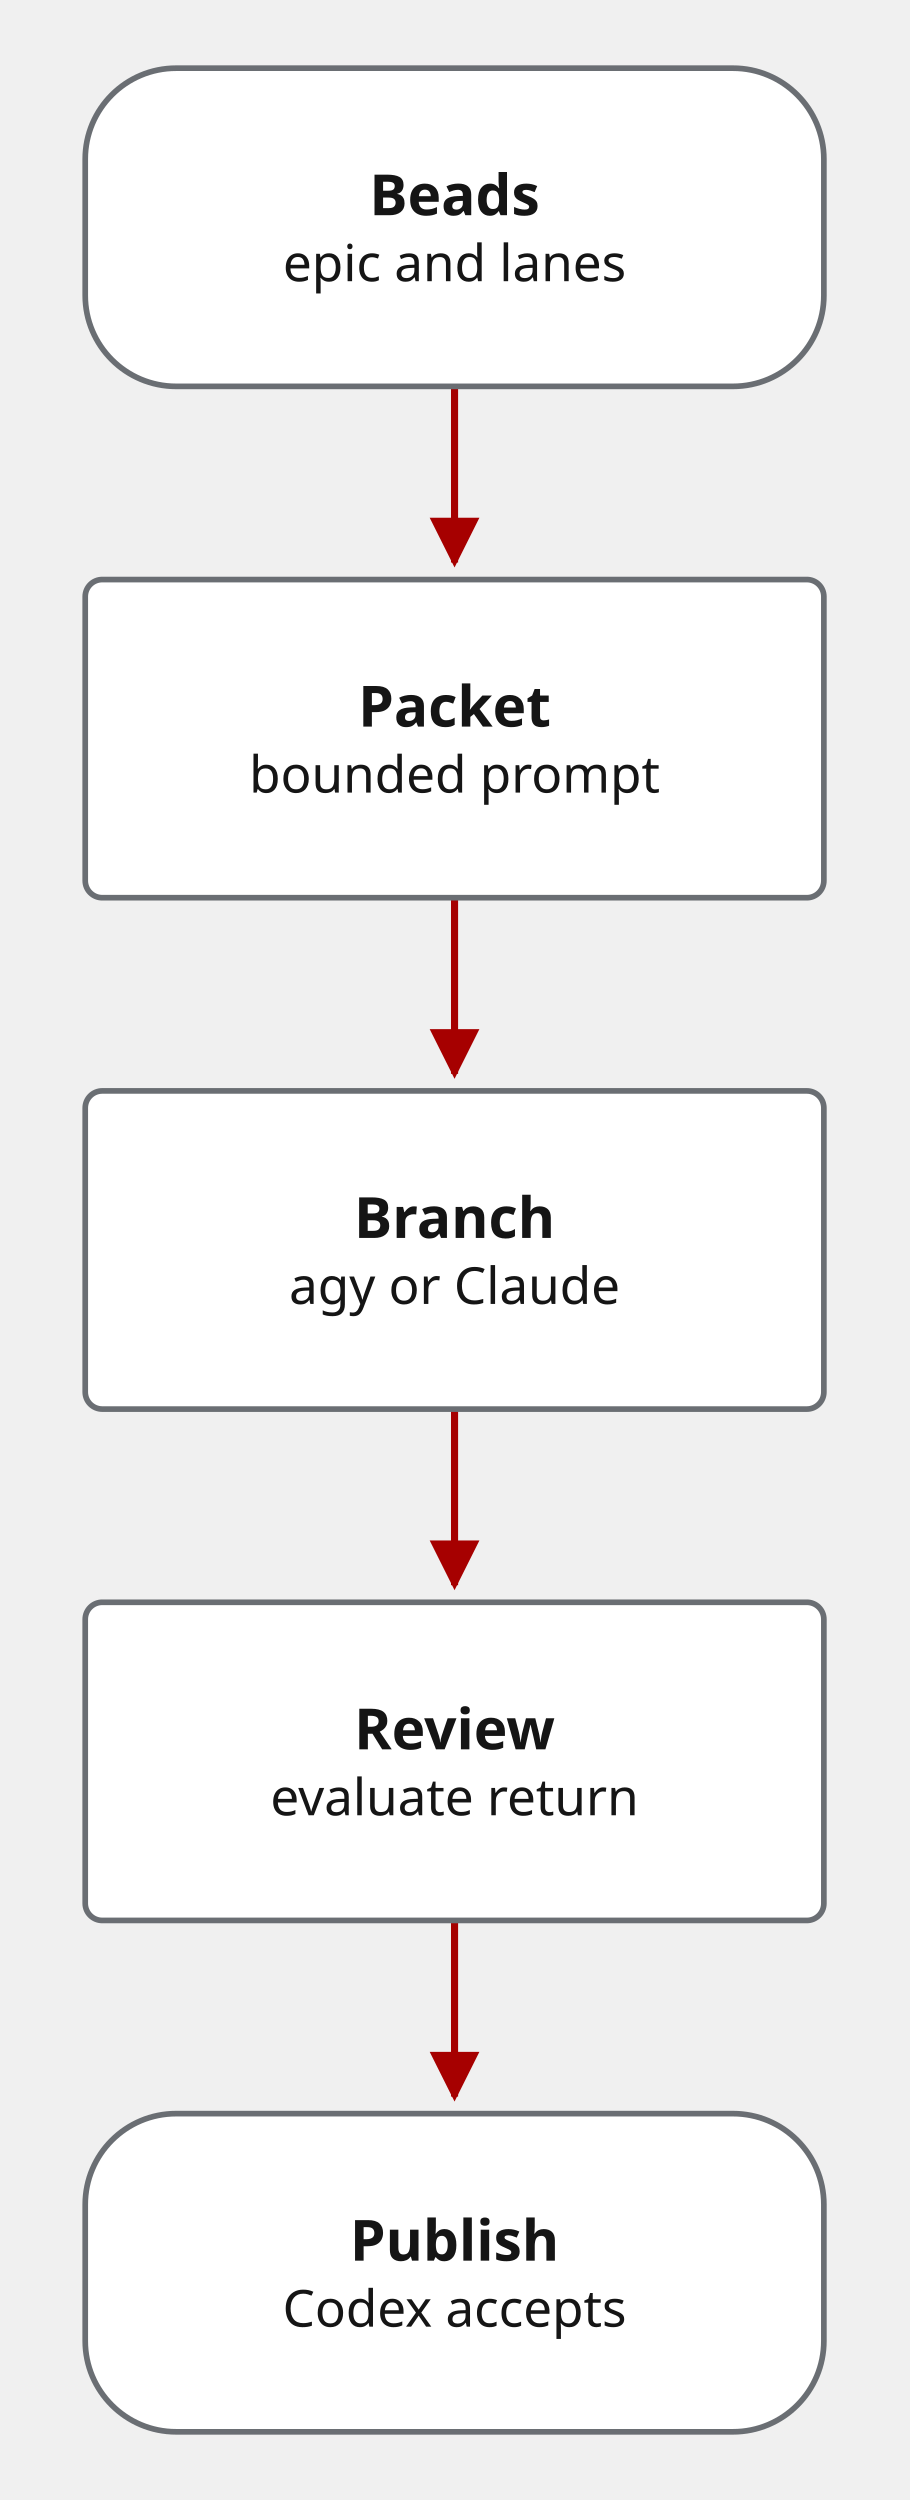
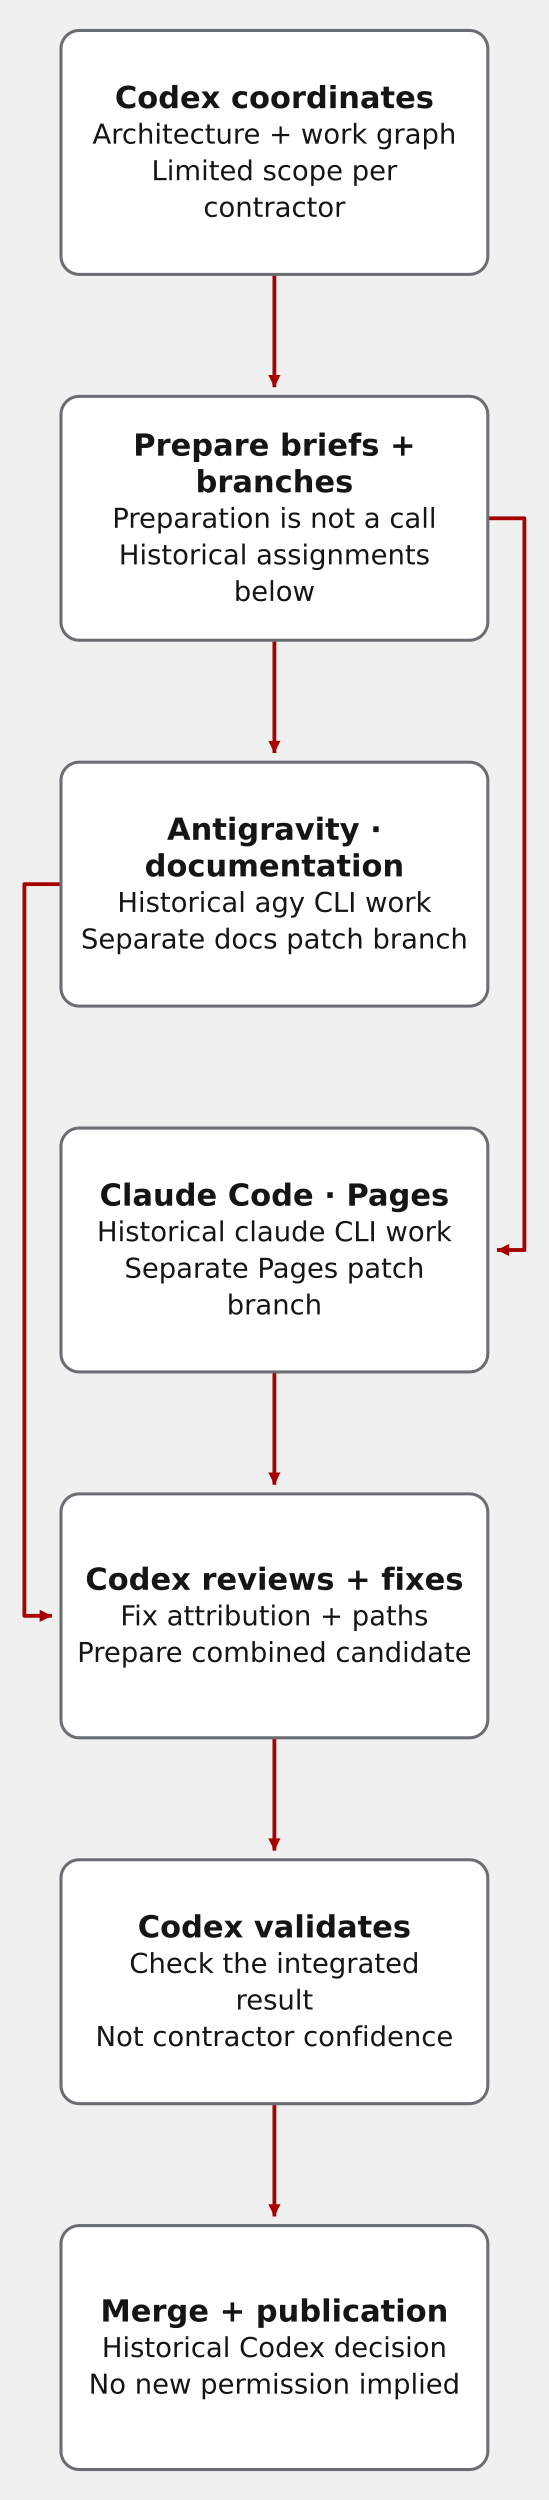
- <svg xmlns="http://www.w3.org/2000/svg" width="320" height="880" viewBox="0 0 320 880" role="img" aria-labelledby="title desc" font-family="system-ui, sans-serif" fill="#151515">
+ <svg xmlns="http://www.w3.org/2000/svg" width="360" height="1640" viewBox="0 0 360 1640" role="img" aria-labelledby="title desc" font-family="DejaVu Sans, sans-serif" fill="#151515">
+   <style id="diagram-theme">
+   /* Inherited color-scheme also follows an explicit page selection. */
+   @media (prefers-color-scheme: dark) {
+     [fill="#151515"] { fill: #edf2f9; }
+     [stroke="#151515"] { stroke: #edf2f9; }
+     [fill="#fff"] { fill: #1b2d44; }
+     [stroke="#fff"] { stroke: #111923; }
+     [fill="#6a6e73"] { fill: #8b9db4; }
+     [stroke="#6a6e73"] { stroke: #8b9db4; }
+     [fill="#fff4e5"] { fill: #332a1c; }
+     [stroke="#fff4e5"] { stroke: #332a1c; }
+     [fill="#8f5200"] { fill: #efb46f; }
+     [stroke="#8f5200"] { stroke: #efb46f; }
+     [fill="#a60000"] { fill: #ff8795; }
+     [stroke="#a60000"] { stroke: #ff8795; }
+     [fill="#760000"] { fill: #ffb1ba; }
+     [stroke="#760000"] { stroke: #ffb1ba; }
+   }
+ </style>
  <defs>
-     <marker id="arrow" viewBox="0 0 10 10" refX="9" refY="5" markerWidth="7" markerHeight="7" orient="auto-start-reverse">
-       <path d="M 0 0 L 10 5 L 0 10 z" fill="#a60000" />
+     <marker id="arrow" markerUnits="userSpaceOnUse" viewBox="0 0 8 8" refX="8" refY="4" markerWidth="8" markerHeight="8" orient="auto-start-reverse">
+       <path d="M 0 0 L 8 4 L 0 8 z" fill="#a60000" />
    </marker>
  </defs>
-   <path data-from="0" data-to="1" d="M 160,136 V 198" fill="none" stroke="#a60000" stroke-width="2.5" stroke-linejoin="round" marker-end="url(#arrow)" />
-   <path data-from="1" data-to="2" d="M 160,316 V 378" fill="none" stroke="#a60000" stroke-width="2.5" stroke-linejoin="round" marker-end="url(#arrow)" />
-   <path data-from="2" data-to="3" d="M 160,496 V 558" fill="none" stroke="#a60000" stroke-width="2.5" stroke-linejoin="round" marker-end="url(#arrow)" />
-   <path data-from="3" data-to="4" d="M 160,676 V 738" fill="none" stroke="#a60000" stroke-width="2.5" stroke-linejoin="round" marker-end="url(#arrow)" />
-   <g data-node="0" data-x="160" data-y="80" data-width="260" data-height="112">
-     <rect x="30.0" y="24.0" width="260" height="112" rx="32" fill="#fff" stroke="#6a6e73" stroke-width="2" />
-     <text x="160" y="68" text-anchor="middle" dominant-baseline="central" font-size="20" font-weight="600">Beads</text>
-     <text x="160" y="92" text-anchor="middle" dominant-baseline="central" font-size="18" font-weight="400">epic and lanes</text>
+   <path data-from="lead" data-to="prepare" d="M 180,180 V 254" fill="none" stroke="#a60000" stroke-width="2.5" stroke-linejoin="round" marker-end="url(#arrow)" />
+   <path data-from="prepare" data-to="antigravity" d="M 180,420 V 494" fill="none" stroke="#a60000" stroke-width="2.5" stroke-linejoin="round" marker-end="url(#arrow)" />
+   <path data-from="prepare" data-to="claude" d="M 320,340 H 344 V 820 H 326" fill="none" stroke="#a60000" stroke-width="2.5" stroke-linejoin="round" marker-end="url(#arrow)" />
+   <path data-from="antigravity" data-to="integrate" d="M 40,580 H 16 V 1060 H 34" fill="none" stroke="#a60000" stroke-width="2.5" stroke-linejoin="round" marker-end="url(#arrow)" />
+   <path data-from="claude" data-to="integrate" d="M 180,900 V 974" fill="none" stroke="#a60000" stroke-width="2.5" stroke-linejoin="round" marker-end="url(#arrow)" />
+   <path data-from="integrate" data-to="validate" d="M 180,1140 V 1214" fill="none" stroke="#a60000" stroke-width="2.5" stroke-linejoin="round" marker-end="url(#arrow)" />
+   <path data-from="validate" data-to="publication" d="M 180,1380 V 1454" fill="none" stroke="#a60000" stroke-width="2.5" stroke-linejoin="round" marker-end="url(#arrow)" />
+   <g data-node="lead" data-x="180" data-y="100" data-width="280" data-height="160">
+     <rect x="40.0" y="20.0" width="280" height="160" rx="12" fill="#fff" stroke="#6a6e73" stroke-width="2" />
+     <text x="180" y="64" text-anchor="middle" dominant-baseline="central" font-size="20" font-weight="600">Codex coordinates</text>
+     <text x="180" y="88" text-anchor="middle" dominant-baseline="central" font-size="18" font-weight="400">Architecture + work graph</text>
+     <text x="180" y="112" text-anchor="middle" dominant-baseline="central" font-size="18" font-weight="400">Limited scope per</text>
+     <text x="180" y="136" text-anchor="middle" dominant-baseline="central" font-size="18" font-weight="400">contractor</text>
  </g>
-   <g data-node="1" data-x="160" data-y="260" data-width="260" data-height="112">
-     <rect x="30.0" y="204.0" width="260" height="112" rx="6" fill="#fff" stroke="#6a6e73" stroke-width="2" />
-     <text x="160" y="248" text-anchor="middle" dominant-baseline="central" font-size="20" font-weight="600">Packet</text>
-     <text x="160" y="272" text-anchor="middle" dominant-baseline="central" font-size="18" font-weight="400">bounded prompt</text>
+   <g data-node="prepare" data-x="180" data-y="340" data-width="280" data-height="160">
+     <rect x="40.0" y="260.0" width="280" height="160" rx="12" fill="#fff" stroke="#6a6e73" stroke-width="2" />
+     <text x="180" y="292" text-anchor="middle" dominant-baseline="central" font-size="20" font-weight="600">Prepare briefs +</text>
+     <text x="180" y="316" text-anchor="middle" dominant-baseline="central" font-size="20" font-weight="600">branches</text>
+     <text x="180" y="340" text-anchor="middle" dominant-baseline="central" font-size="18" font-weight="400">Preparation is not a call</text>
+     <text x="180" y="364" text-anchor="middle" dominant-baseline="central" font-size="18" font-weight="400">Historical assignments</text>
+     <text x="180" y="388" text-anchor="middle" dominant-baseline="central" font-size="18" font-weight="400">below</text>
  </g>
-   <g data-node="2" data-x="160" data-y="440" data-width="260" data-height="112">
-     <rect x="30.0" y="384.0" width="260" height="112" rx="6" fill="#fff" stroke="#6a6e73" stroke-width="2" />
-     <text x="160" y="428" text-anchor="middle" dominant-baseline="central" font-size="20" font-weight="600">Branch</text>
-     <text x="160" y="452" text-anchor="middle" dominant-baseline="central" font-size="18" font-weight="400">agy or Claude</text>
+   <g data-node="antigravity" data-x="180" data-y="580" data-width="280" data-height="160">
+     <rect x="40.0" y="500.0" width="280" height="160" rx="12" fill="#fff" stroke="#6a6e73" stroke-width="2" />
+     <text x="180" y="544" text-anchor="middle" dominant-baseline="central" font-size="20" font-weight="600">Antigravity ·</text>
+     <text x="180" y="568" text-anchor="middle" dominant-baseline="central" font-size="20" font-weight="600">documentation</text>
+     <text x="180" y="592" text-anchor="middle" dominant-baseline="central" font-size="18" font-weight="400">Historical agy CLI work</text>
+     <text x="180" y="616" text-anchor="middle" dominant-baseline="central" font-size="18" font-weight="400">Separate docs patch branch</text>
  </g>
-   <g data-node="3" data-x="160" data-y="620" data-width="260" data-height="112">
-     <rect x="30.0" y="564.0" width="260" height="112" rx="6" fill="#fff" stroke="#6a6e73" stroke-width="2" />
-     <text x="160" y="608" text-anchor="middle" dominant-baseline="central" font-size="20" font-weight="600">Review</text>
-     <text x="160" y="632" text-anchor="middle" dominant-baseline="central" font-size="18" font-weight="400">evaluate return</text>
+   <g data-node="claude" data-x="180" data-y="820" data-width="280" data-height="160">
+     <rect x="40.0" y="740.0" width="280" height="160" rx="12" fill="#fff" stroke="#6a6e73" stroke-width="2" />
+     <text x="180" y="784" text-anchor="middle" dominant-baseline="central" font-size="20" font-weight="600">Claude Code · Pages</text>
+     <text x="180" y="808" text-anchor="middle" dominant-baseline="central" font-size="18" font-weight="400">Historical claude CLI work</text>
+     <text x="180" y="832" text-anchor="middle" dominant-baseline="central" font-size="18" font-weight="400">Separate Pages patch</text>
+     <text x="180" y="856" text-anchor="middle" dominant-baseline="central" font-size="18" font-weight="400">branch</text>
  </g>
-   <g data-node="4" data-x="160" data-y="800" data-width="260" data-height="112">
-     <rect x="30.0" y="744.0" width="260" height="112" rx="32" fill="#fff" stroke="#6a6e73" stroke-width="2" />
-     <text x="160" y="788" text-anchor="middle" dominant-baseline="central" font-size="20" font-weight="600">Publish</text>
-     <text x="160" y="812" text-anchor="middle" dominant-baseline="central" font-size="18" font-weight="400">Codex accepts</text>
+   <g data-node="integrate" data-x="180" data-y="1060" data-width="280" data-height="160">
+     <rect x="40.0" y="980.0" width="280" height="160" rx="12" fill="#fff" stroke="#6a6e73" stroke-width="2" />
+     <text x="180" y="1036" text-anchor="middle" dominant-baseline="central" font-size="20" font-weight="600">Codex reviews + fixes</text>
+     <text x="180" y="1060" text-anchor="middle" dominant-baseline="central" font-size="18" font-weight="400">Fix attribution + paths</text>
+     <text x="180" y="1084" text-anchor="middle" dominant-baseline="central" font-size="18" font-weight="400">Prepare combined candidate</text>
+   </g>
+   <g data-node="validate" data-x="180" data-y="1300" data-width="280" data-height="160">
+     <rect x="40.0" y="1220.0" width="280" height="160" rx="12" fill="#fff" stroke="#6a6e73" stroke-width="2" />
+     <text x="180" y="1264" text-anchor="middle" dominant-baseline="central" font-size="20" font-weight="600">Codex validates</text>
+     <text x="180" y="1288" text-anchor="middle" dominant-baseline="central" font-size="18" font-weight="400">Check the integrated</text>
+     <text x="180" y="1312" text-anchor="middle" dominant-baseline="central" font-size="18" font-weight="400">result</text>
+     <text x="180" y="1336" text-anchor="middle" dominant-baseline="central" font-size="18" font-weight="400">Not contractor confidence</text>
+   </g>
+   <g data-node="publication" data-x="180" data-y="1540" data-width="280" data-height="160">
+     <rect x="40.0" y="1460.0" width="280" height="160" rx="12" fill="#fff" stroke="#6a6e73" stroke-width="2" />
+     <text x="180" y="1516" text-anchor="middle" dominant-baseline="central" font-size="20" font-weight="600">Merge + publication</text>
+     <text x="180" y="1540" text-anchor="middle" dominant-baseline="central" font-size="18" font-weight="400">Historical Codex decision</text>
+     <text x="180" y="1564" text-anchor="middle" dominant-baseline="central" font-size="18" font-weight="400">No new permission implied</text>
  </g>
</svg>
